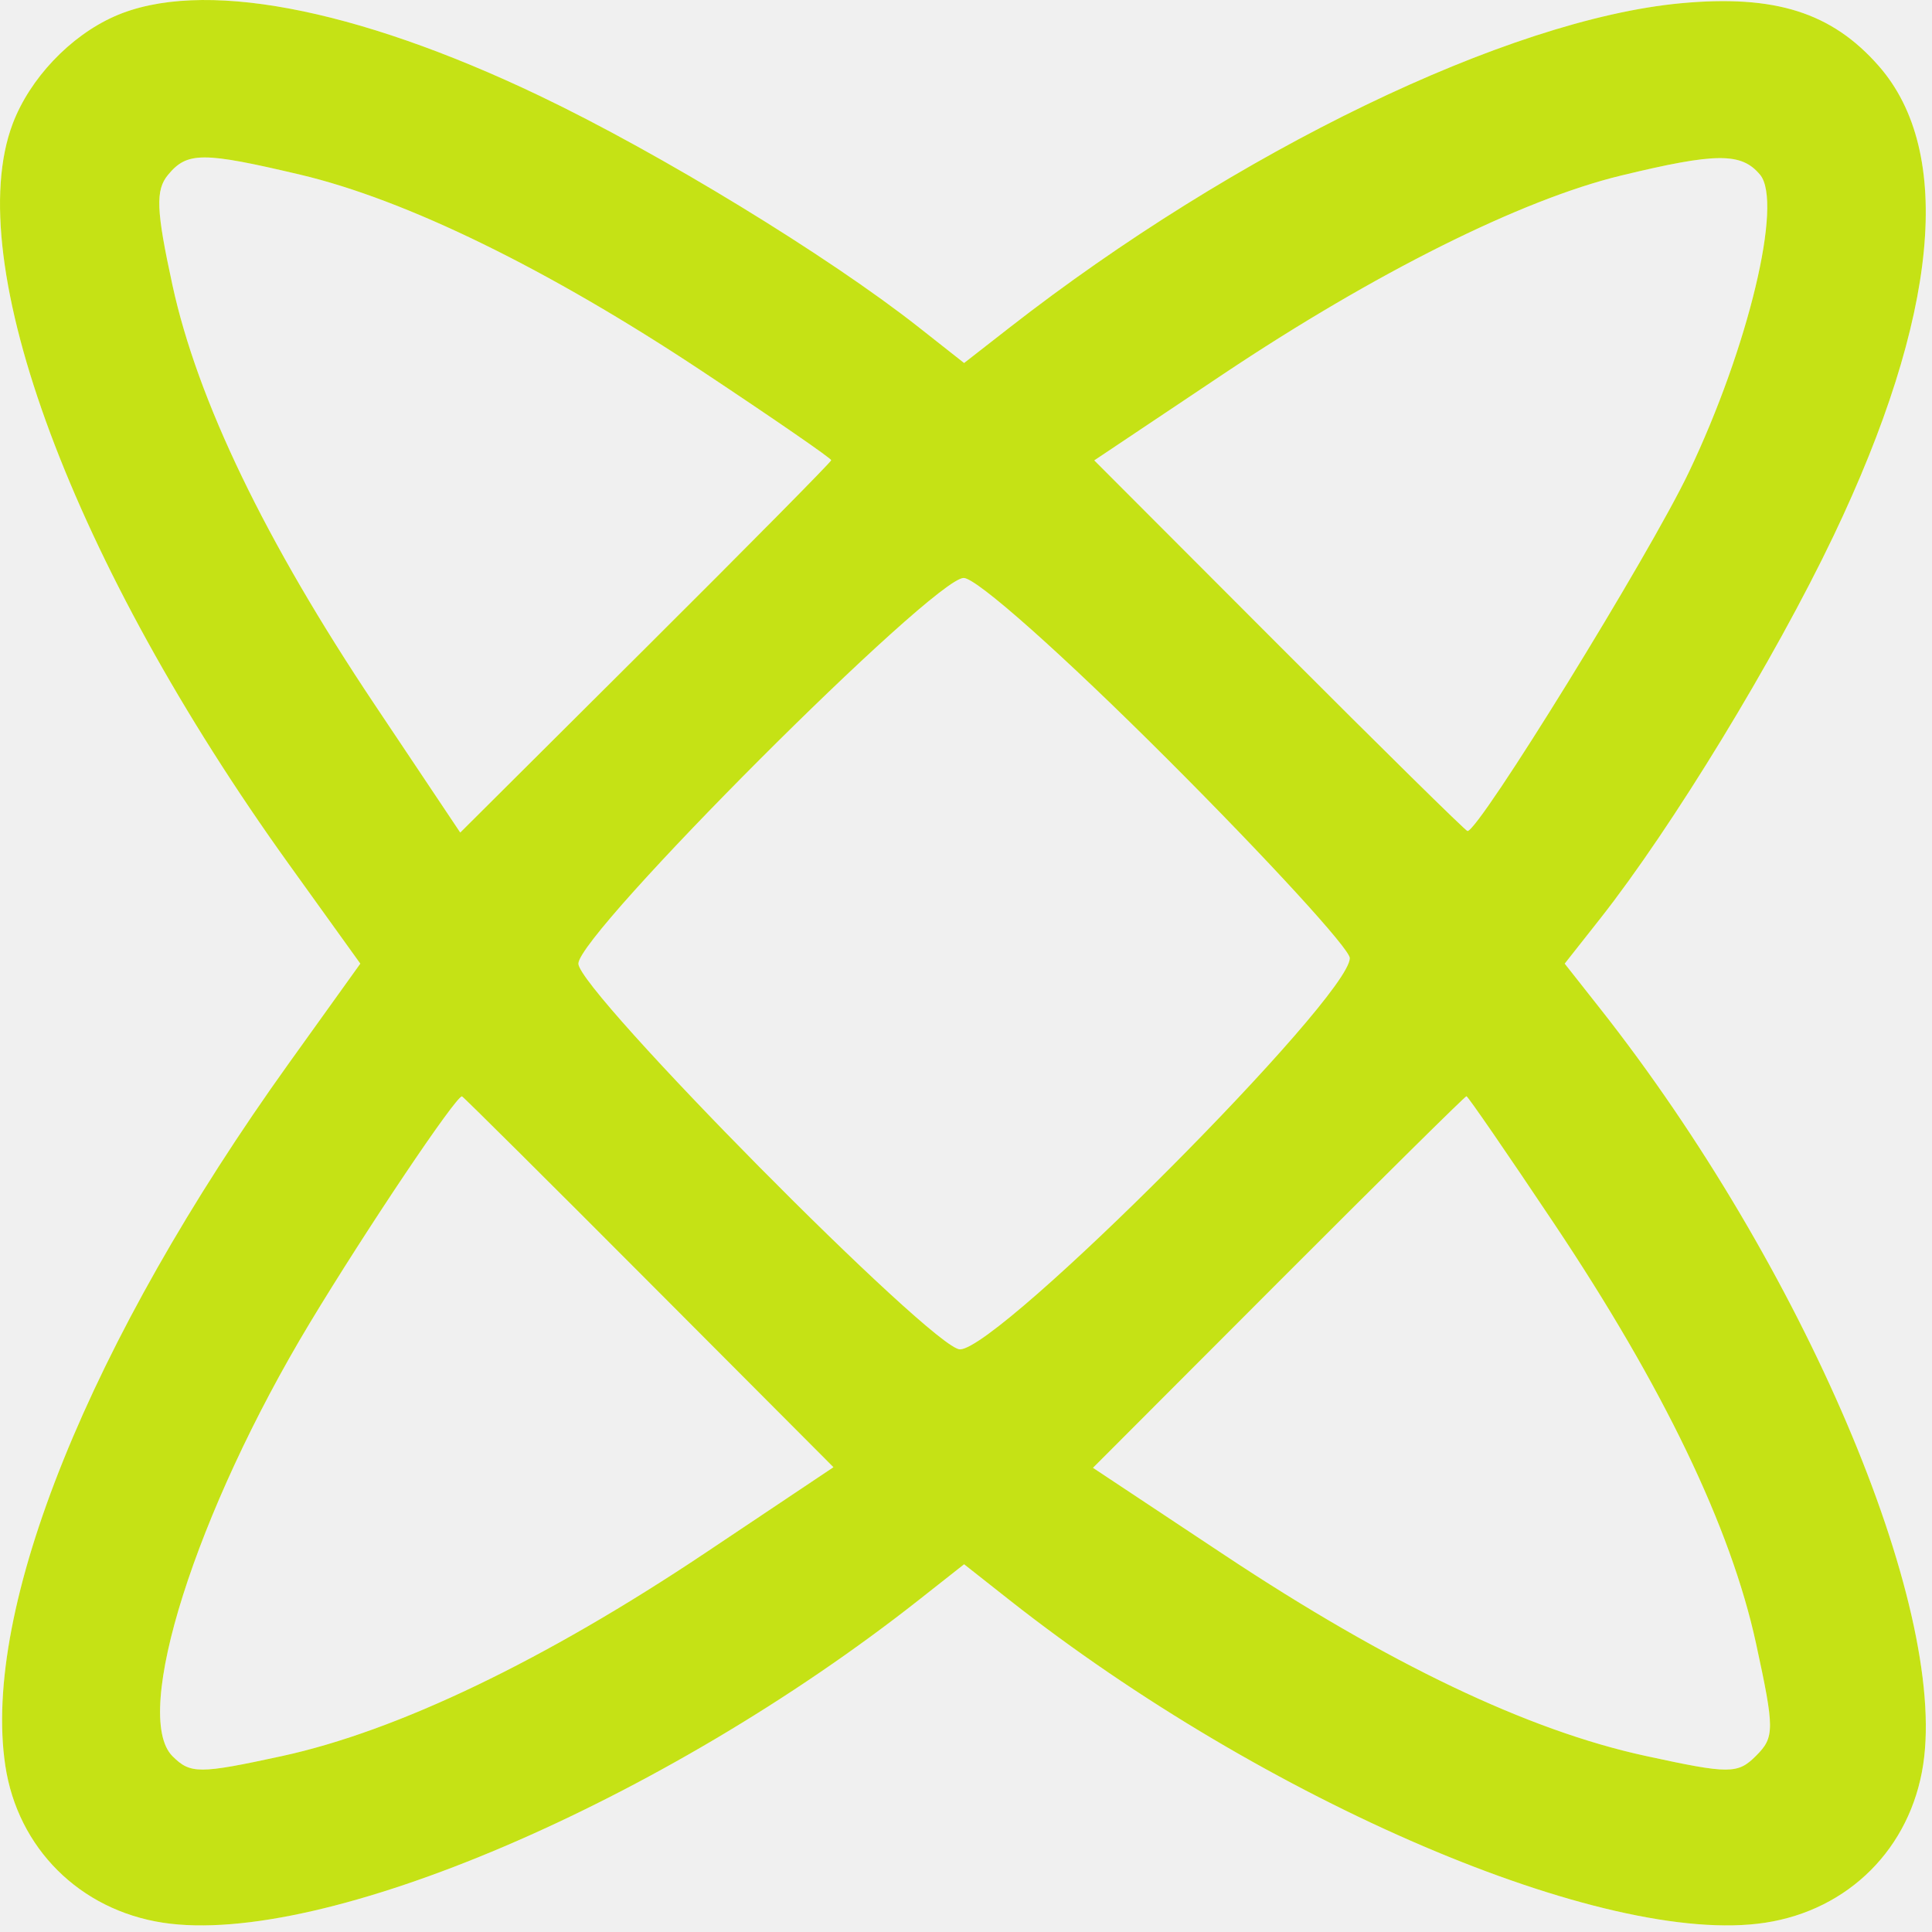
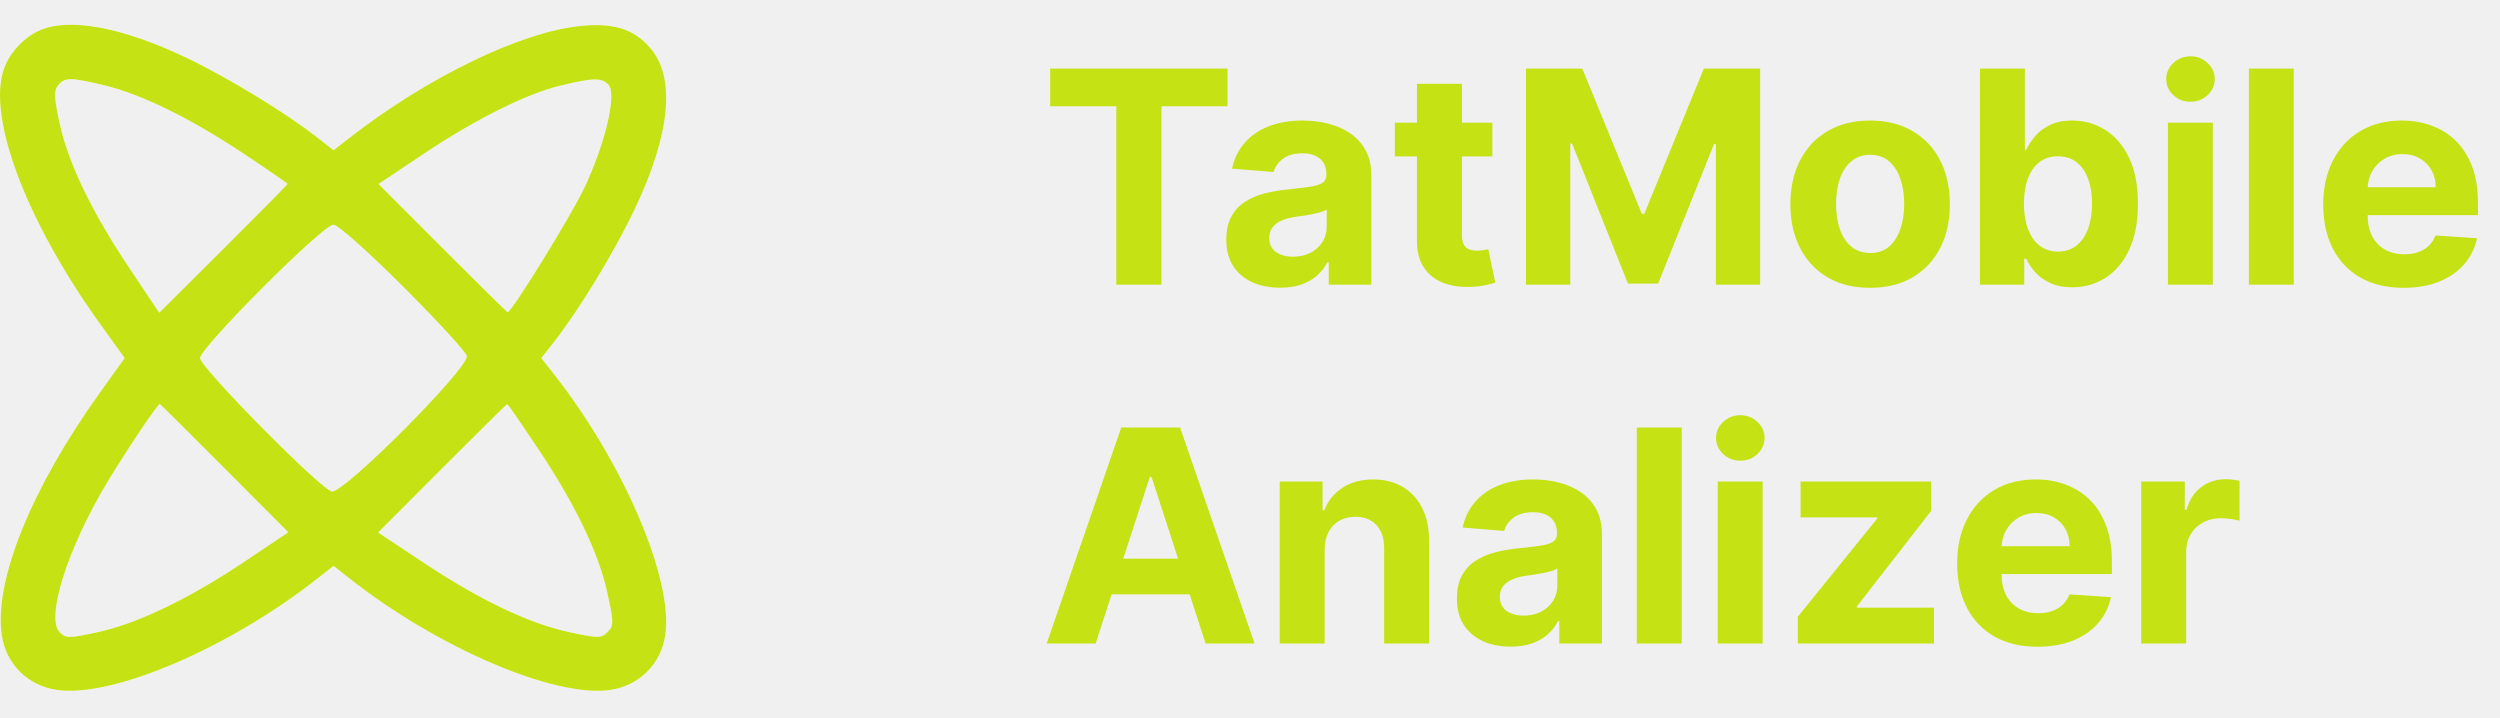
- <svg xmlns="http://www.w3.org/2000/svg" width="54" height="54" viewBox="0 0 54 54" fill="none">
-   <g clip-path="url(#clip0_136_2457)">
-     <path fill-rule="evenodd" clip-rule="evenodd" d="M3.196 0.459C1.957 1.009 0.833 2.196 0.355 3.458C-1.107 7.316 2.043 15.762 8.074 24.155L10.071 26.934L8.078 29.713C2.507 37.484 -0.511 44.957 0.148 49.348C0.494 51.656 2.23 53.386 4.557 53.741C9.024 54.422 18.514 50.368 25.683 44.718L26.947 43.722L28.21 44.718C35.379 50.368 44.869 54.422 49.336 53.741C51.671 53.385 53.397 51.659 53.753 49.324C54.434 44.857 50.38 35.366 44.73 28.197L43.734 26.934L44.73 25.671C46.736 23.126 49.599 18.43 51.246 14.982C54.183 8.833 54.624 4.249 52.51 1.842C51.198 0.347 49.611 -0.155 46.976 0.091C42.154 0.542 34.546 4.219 28.21 9.161L26.947 10.146L25.683 9.15C23.155 7.158 18.452 4.287 15.074 2.674C9.89 0.198 5.586 -0.604 3.196 0.459ZM8.386 4.881C11.35 5.58 15.316 7.518 19.619 10.372C21.611 11.693 23.237 12.814 23.233 12.863C23.228 12.913 20.893 15.275 18.044 18.112L12.864 23.27L10.476 19.699C7.415 15.123 5.518 11.187 4.819 7.964C4.364 5.869 4.342 5.313 4.698 4.885C5.233 4.24 5.665 4.24 8.386 4.881ZM49.195 4.885C49.839 5.661 48.869 9.709 47.203 13.2C46.097 15.518 41.339 23.23 41.017 23.228C40.968 23.228 38.6 20.896 35.757 18.048L30.585 12.868L34.169 10.471C38.418 7.631 42.522 5.581 45.309 4.907C47.974 4.262 48.675 4.259 49.195 4.885ZM32.646 21.235C35.441 24.029 37.727 26.524 37.727 26.779C37.727 27.884 27.931 37.715 26.831 37.715C26.08 37.715 16.166 27.693 16.166 26.934C16.166 26.091 26.093 16.154 26.935 16.154C27.298 16.154 29.721 18.31 32.646 21.235ZM18.13 35.829L23.295 41.009L19.718 43.401C15.219 46.409 11.107 48.383 7.876 49.084C5.565 49.585 5.321 49.585 4.821 49.086C3.674 47.938 5.474 42.262 8.663 36.972C10.234 34.368 12.743 30.63 12.913 30.644C12.942 30.647 15.29 32.98 18.13 35.829ZM43.431 34.19C46.486 38.758 48.376 42.687 49.081 45.932C49.602 48.334 49.602 48.555 49.085 49.072C48.569 49.589 48.346 49.589 45.992 49.078C42.713 48.367 38.811 46.505 34.222 43.462L30.549 41.026L35.734 35.833C38.586 32.977 40.95 30.64 40.988 30.64C41.026 30.64 42.126 32.237 43.431 34.19Z" fill="white" />
-     <path fill-rule="evenodd" clip-rule="evenodd" d="M3.196 0.459C1.957 1.009 0.833 2.196 0.355 3.458C-1.107 7.316 2.043 15.762 8.074 24.155L10.071 26.934L8.078 29.713C2.507 37.484 -0.511 44.957 0.148 49.348C0.494 51.656 2.23 53.386 4.557 53.741C9.024 54.422 18.514 50.368 25.683 44.718L26.947 43.722L28.21 44.718C35.379 50.368 44.869 54.422 49.336 53.741C51.671 53.385 53.397 51.659 53.753 49.324C54.434 44.857 50.38 35.366 44.73 28.197L43.734 26.934L44.73 25.671C46.736 23.126 49.599 18.43 51.246 14.982C54.183 8.833 54.624 4.249 52.51 1.842C51.198 0.347 49.611 -0.155 46.976 0.091C42.154 0.542 34.546 4.219 28.21 9.161L26.947 10.146L25.683 9.15C23.155 7.158 18.452 4.287 15.074 2.674C9.89 0.198 5.586 -0.604 3.196 0.459ZM8.386 4.881C11.35 5.58 15.316 7.518 19.619 10.372C21.611 11.693 23.237 12.814 23.233 12.863C23.228 12.913 20.893 15.275 18.044 18.112L12.864 23.27L10.476 19.699C7.415 15.123 5.518 11.187 4.819 7.964C4.364 5.869 4.342 5.313 4.698 4.885C5.233 4.24 5.665 4.24 8.386 4.881ZM49.195 4.885C49.839 5.661 48.869 9.709 47.203 13.2C46.097 15.518 41.339 23.23 41.017 23.228C40.968 23.228 38.6 20.896 35.757 18.048L30.585 12.868L34.169 10.471C38.418 7.631 42.522 5.581 45.309 4.907C47.974 4.262 48.675 4.259 49.195 4.885ZM32.646 21.235C35.441 24.029 37.727 26.524 37.727 26.779C37.727 27.884 27.931 37.715 26.831 37.715C26.08 37.715 16.166 27.693 16.166 26.934C16.166 26.091 26.093 16.154 26.935 16.154C27.298 16.154 29.721 18.31 32.646 21.235ZM18.13 35.829L23.295 41.009L19.718 43.401C15.219 46.409 11.107 48.383 7.876 49.084C5.565 49.585 5.321 49.585 4.821 49.086C3.674 47.938 5.474 42.262 8.663 36.972C10.234 34.368 12.743 30.63 12.913 30.644C12.942 30.647 15.29 32.98 18.13 35.829ZM43.431 34.19C46.486 38.758 48.376 42.687 49.081 45.932C49.602 48.334 49.602 48.555 49.085 49.072C48.569 49.589 48.346 49.589 45.992 49.078C42.713 48.367 38.811 46.505 34.222 43.462L30.549 41.026L35.734 35.833C38.586 32.977 40.95 30.64 40.988 30.64C41.026 30.64 42.126 32.237 43.431 34.19Z" fill="#C5E215" />
+ <svg xmlns="http://www.w3.org/2000/svg" width="202" height="58" viewBox="0 0 202 58" fill="none">
+   <g clip-path="url(#clip0_308_352)">
+     <path fill-rule="evenodd" clip-rule="evenodd" d="M3.196 2.459C1.957 3.009 0.833 4.196 0.355 5.458C-1.107 9.316 2.043 17.762 8.074 26.155L10.071 28.934L8.078 31.713C2.507 39.484 -0.511 46.957 0.148 51.348C0.494 53.656 2.23 55.386 4.557 55.741C9.024 56.422 18.514 52.368 25.683 46.718L26.947 45.722L28.21 46.718C35.379 52.368 44.869 56.422 49.336 55.741C51.671 55.385 53.397 53.659 53.753 51.324C54.434 46.857 50.38 37.366 44.73 30.197L43.734 28.934L44.73 27.671C46.736 25.126 49.599 20.43 51.246 16.982C54.183 10.833 54.624 6.249 52.51 3.842C51.198 2.347 49.611 1.845 46.976 2.091C42.154 2.542 34.546 6.219 28.21 11.161L26.947 12.146L25.683 11.15C23.155 9.158 18.452 6.287 15.074 4.674C9.89 2.198 5.586 1.396 3.196 2.459ZM8.386 6.881C11.35 7.58 15.316 9.518 19.619 12.372C21.611 13.693 23.237 14.814 23.233 14.863C23.228 14.913 20.893 17.275 18.044 20.112L12.864 25.27L10.476 21.699C7.415 17.123 5.518 13.187 4.819 9.964C4.364 7.869 4.342 7.313 4.698 6.885C5.233 6.24 5.665 6.24 8.386 6.881ZM49.195 6.885C49.839 7.661 48.869 11.709 47.203 15.2C46.097 17.518 41.339 25.23 41.017 25.228C40.968 25.228 38.6 22.896 35.757 20.048L30.585 14.868L34.169 12.471C38.418 9.631 42.522 7.581 45.309 6.907C47.974 6.262 48.675 6.259 49.195 6.885ZM32.646 23.235C35.441 26.029 37.727 28.524 37.727 28.779C37.727 29.884 27.931 39.715 26.831 39.715C26.08 39.715 16.166 29.693 16.166 28.934C16.166 28.091 26.093 18.154 26.935 18.154C27.298 18.154 29.721 20.31 32.646 23.235ZM18.13 37.829L23.295 43.009L19.718 45.401C15.219 48.409 11.107 50.383 7.876 51.084C5.565 51.585 5.321 51.585 4.821 51.086C3.674 49.938 5.474 44.262 8.663 38.972C10.234 36.368 12.743 32.63 12.913 32.644C12.942 32.647 15.29 34.98 18.13 37.829ZM43.431 36.19C46.486 40.758 48.376 44.687 49.081 47.932C49.602 50.334 49.602 50.555 49.085 51.072C48.569 51.589 48.346 51.589 45.992 51.078C42.713 50.367 38.811 48.505 34.222 45.462L30.549 43.026L35.734 37.833C38.586 34.977 40.95 32.64 40.988 32.64C41.026 32.64 42.126 34.237 43.431 36.19Z" fill="white" />
+     <path fill-rule="evenodd" clip-rule="evenodd" d="M3.196 2.459C1.957 3.009 0.833 4.196 0.355 5.458C-1.107 9.316 2.043 17.762 8.074 26.155L10.071 28.934L8.078 31.713C2.507 39.484 -0.511 46.957 0.148 51.348C0.494 53.656 2.23 55.386 4.557 55.741C9.024 56.422 18.514 52.368 25.683 46.718L26.947 45.722L28.21 46.718C35.379 52.368 44.869 56.422 49.336 55.741C51.671 55.385 53.397 53.659 53.753 51.324C54.434 46.857 50.38 37.366 44.73 30.197L43.734 28.934L44.73 27.671C46.736 25.126 49.599 20.43 51.246 16.982C54.183 10.833 54.624 6.249 52.51 3.842C51.198 2.347 49.611 1.845 46.976 2.091C42.154 2.542 34.546 6.219 28.21 11.161L26.947 12.146L25.683 11.15C23.155 9.158 18.452 6.287 15.074 4.674C9.89 2.198 5.586 1.396 3.196 2.459ZM8.386 6.881C11.35 7.58 15.316 9.518 19.619 12.372C21.611 13.693 23.237 14.814 23.233 14.863C23.228 14.913 20.893 17.275 18.044 20.112L12.864 25.27L10.476 21.699C7.415 17.123 5.518 13.187 4.819 9.964C4.364 7.869 4.342 7.313 4.698 6.885C5.233 6.24 5.665 6.24 8.386 6.881ZM49.195 6.885C49.839 7.661 48.869 11.709 47.203 15.2C46.097 17.518 41.339 25.23 41.017 25.228C40.968 25.228 38.6 22.896 35.757 20.048L30.585 14.868L34.169 12.471C38.418 9.631 42.522 7.581 45.309 6.907C47.974 6.262 48.675 6.259 49.195 6.885ZM32.646 23.235C35.441 26.029 37.727 28.524 37.727 28.779C37.727 29.884 27.931 39.715 26.831 39.715C26.08 39.715 16.166 29.693 16.166 28.934C16.166 28.091 26.093 18.154 26.935 18.154C27.298 18.154 29.721 20.31 32.646 23.235ZM18.13 37.829L23.295 43.009L19.718 45.401C15.219 48.409 11.107 50.383 7.876 51.084C5.565 51.585 5.321 51.585 4.821 51.086C3.674 49.938 5.474 44.262 8.663 38.972C10.234 36.368 12.743 32.63 12.913 32.644C12.942 32.647 15.29 34.98 18.13 37.829ZM43.431 36.19C46.486 40.758 48.376 44.687 49.081 47.932C49.602 50.334 49.602 50.555 49.085 51.072C48.569 51.589 48.346 51.589 45.992 51.078C42.713 50.367 38.811 48.505 34.222 45.462L30.549 43.026L35.734 37.833C38.586 34.977 40.95 32.64 40.988 32.64C41.026 32.64 42.126 34.237 43.431 36.19Z" fill="#C5E215" />
  </g>
+   <path d="M84.852 8.588V5.545H99.188V8.588H93.844V23H90.196V8.588H84.852ZM103.432 23.247C102.597 23.247 101.852 23.102 101.199 22.812C100.545 22.517 100.028 22.082 99.648 21.509C99.273 20.929 99.085 20.207 99.085 19.344C99.085 18.616 99.219 18.006 99.486 17.511C99.753 17.017 100.116 16.619 100.577 16.318C101.037 16.017 101.56 15.79 102.145 15.636C102.736 15.483 103.355 15.375 104.003 15.312C104.764 15.233 105.378 15.159 105.844 15.091C106.31 15.017 106.648 14.909 106.858 14.767C107.068 14.625 107.173 14.415 107.173 14.136V14.085C107.173 13.546 107.003 13.128 106.662 12.832C106.327 12.537 105.849 12.389 105.23 12.389C104.577 12.389 104.057 12.534 103.67 12.824C103.284 13.108 103.028 13.466 102.903 13.898L99.546 13.625C99.716 12.829 100.051 12.142 100.551 11.562C101.051 10.977 101.696 10.528 102.486 10.216C103.281 9.898 104.202 9.739 105.247 9.739C105.974 9.739 106.67 9.824 107.335 9.994C108.006 10.165 108.599 10.429 109.116 10.787C109.639 11.145 110.051 11.605 110.352 12.168C110.653 12.724 110.804 13.392 110.804 14.171V23H107.361V21.185H107.259C107.048 21.594 106.767 21.954 106.415 22.267C106.062 22.574 105.639 22.815 105.145 22.991C104.651 23.162 104.08 23.247 103.432 23.247ZM104.472 20.741C105.006 20.741 105.477 20.636 105.886 20.426C106.295 20.21 106.616 19.921 106.849 19.557C107.082 19.193 107.199 18.781 107.199 18.321V16.932C107.085 17.006 106.929 17.074 106.73 17.136C106.537 17.193 106.318 17.247 106.074 17.298C105.83 17.344 105.585 17.386 105.341 17.426C105.097 17.46 104.875 17.491 104.676 17.52C104.25 17.582 103.878 17.682 103.56 17.818C103.241 17.954 102.994 18.139 102.818 18.372C102.642 18.599 102.554 18.884 102.554 19.224C102.554 19.719 102.733 20.097 103.091 20.358C103.455 20.614 103.915 20.741 104.472 20.741ZM120.584 9.909V12.636H112.7V9.909H120.584ZM114.49 6.773H118.121V18.977C118.121 19.312 118.172 19.574 118.274 19.761C118.376 19.943 118.518 20.071 118.7 20.145C118.888 20.219 119.104 20.256 119.348 20.256C119.518 20.256 119.689 20.241 119.859 20.213C120.03 20.179 120.161 20.153 120.251 20.136L120.822 22.838C120.641 22.895 120.385 22.96 120.055 23.034C119.726 23.114 119.325 23.162 118.854 23.179C117.979 23.213 117.212 23.097 116.553 22.829C115.899 22.562 115.391 22.148 115.027 21.585C114.663 21.023 114.484 20.312 114.49 19.454V6.773ZM123.298 5.545H127.849L132.656 17.273H132.861L137.668 5.545H142.219V23H138.639V11.639H138.494L133.977 22.915H131.54L127.023 11.597H126.878V23H123.298V5.545ZM151.106 23.256C149.782 23.256 148.637 22.974 147.671 22.412C146.711 21.844 145.969 21.054 145.447 20.043C144.924 19.026 144.663 17.847 144.663 16.506C144.663 15.153 144.924 13.972 145.447 12.96C145.969 11.943 146.711 11.153 147.671 10.591C148.637 10.023 149.782 9.739 151.106 9.739C152.43 9.739 153.572 10.023 154.532 10.591C155.498 11.153 156.242 11.943 156.765 12.96C157.288 13.972 157.549 15.153 157.549 16.506C157.549 17.847 157.288 19.026 156.765 20.043C156.242 21.054 155.498 21.844 154.532 22.412C153.572 22.974 152.43 23.256 151.106 23.256ZM151.123 20.443C151.725 20.443 152.228 20.273 152.631 19.932C153.035 19.585 153.339 19.114 153.543 18.517C153.754 17.921 153.859 17.241 153.859 16.48C153.859 15.719 153.754 15.04 153.543 14.443C153.339 13.847 153.035 13.375 152.631 13.028C152.228 12.682 151.725 12.508 151.123 12.508C150.515 12.508 150.004 12.682 149.589 13.028C149.18 13.375 148.87 13.847 148.66 14.443C148.455 15.04 148.353 15.719 148.353 16.48C148.353 17.241 148.455 17.921 148.66 18.517C148.87 19.114 149.18 19.585 149.589 19.932C150.004 20.273 150.515 20.443 151.123 20.443ZM159.978 23V5.545H163.609V12.108H163.719C163.879 11.756 164.109 11.398 164.41 11.034C164.717 10.665 165.114 10.358 165.603 10.114C166.097 9.864 166.711 9.739 167.444 9.739C168.398 9.739 169.279 9.989 170.086 10.489C170.893 10.983 171.538 11.73 172.021 12.73C172.504 13.724 172.745 14.972 172.745 16.472C172.745 17.932 172.509 19.165 172.038 20.171C171.572 21.171 170.935 21.929 170.129 22.446C169.327 22.957 168.43 23.213 167.435 23.213C166.731 23.213 166.131 23.097 165.637 22.864C165.148 22.631 164.748 22.338 164.435 21.986C164.123 21.628 163.884 21.267 163.719 20.903H163.558V23H159.978ZM163.532 16.454C163.532 17.233 163.64 17.912 163.856 18.491C164.072 19.071 164.384 19.523 164.793 19.847C165.202 20.165 165.7 20.324 166.285 20.324C166.876 20.324 167.376 20.162 167.785 19.838C168.194 19.509 168.504 19.054 168.714 18.474C168.93 17.889 169.038 17.216 169.038 16.454C169.038 15.699 168.933 15.034 168.722 14.46C168.512 13.886 168.202 13.438 167.793 13.114C167.384 12.79 166.881 12.628 166.285 12.628C165.694 12.628 165.194 12.784 164.785 13.097C164.381 13.409 164.072 13.852 163.856 14.426C163.64 15 163.532 15.676 163.532 16.454ZM175.168 23V9.909H178.798V23H175.168ZM176.991 8.222C176.452 8.222 175.989 8.043 175.602 7.685C175.222 7.321 175.031 6.886 175.031 6.381C175.031 5.881 175.222 5.452 175.602 5.094C175.989 4.73 176.452 4.548 176.991 4.548C177.531 4.548 177.991 4.73 178.372 5.094C178.759 5.452 178.952 5.881 178.952 6.381C178.952 6.886 178.759 7.321 178.372 7.685C177.991 8.043 177.531 8.222 176.991 8.222ZM185.337 5.545V23H181.707V5.545H185.337ZM194.212 23.256C192.865 23.256 191.706 22.983 190.734 22.438C189.768 21.886 189.024 21.108 188.501 20.102C187.979 19.091 187.717 17.895 187.717 16.514C187.717 15.168 187.979 13.986 188.501 12.969C189.024 11.952 189.76 11.159 190.709 10.591C191.663 10.023 192.783 9.739 194.067 9.739C194.93 9.739 195.734 9.878 196.479 10.156C197.229 10.429 197.882 10.841 198.439 11.392C199.001 11.943 199.439 12.636 199.751 13.472C200.064 14.301 200.22 15.273 200.22 16.386V17.384H189.166V15.133H196.803C196.803 14.611 196.689 14.148 196.462 13.744C196.234 13.341 195.919 13.026 195.516 12.798C195.118 12.565 194.655 12.449 194.126 12.449C193.575 12.449 193.087 12.577 192.661 12.832C192.24 13.082 191.911 13.421 191.672 13.847C191.433 14.267 191.311 14.736 191.305 15.253V17.392C191.305 18.04 191.425 18.599 191.663 19.071C191.908 19.543 192.251 19.906 192.695 20.162C193.138 20.418 193.663 20.546 194.271 20.546C194.675 20.546 195.044 20.489 195.379 20.375C195.714 20.261 196.001 20.091 196.24 19.864C196.479 19.636 196.661 19.358 196.786 19.028L200.143 19.25C199.973 20.057 199.624 20.761 199.095 21.364C198.572 21.96 197.896 22.426 197.067 22.761C196.243 23.091 195.291 23.256 194.212 23.256ZM88.526 52H84.571L90.597 34.545H95.352L101.369 52H97.415L93.043 38.534H92.906L88.526 52ZM88.278 45.139H97.619V48.02H88.278V45.139ZM107.033 44.432V52H103.402V38.909H106.862V41.219H107.016C107.305 40.457 107.791 39.855 108.473 39.412C109.155 38.963 109.982 38.739 110.953 38.739C111.862 38.739 112.655 38.938 113.331 39.335C114.007 39.733 114.533 40.301 114.908 41.04C115.283 41.773 115.47 42.648 115.47 43.665V52H111.839V44.312C111.845 43.511 111.641 42.886 111.226 42.438C110.811 41.983 110.24 41.756 109.513 41.756C109.024 41.756 108.592 41.861 108.217 42.071C107.848 42.281 107.558 42.588 107.348 42.992C107.143 43.389 107.038 43.869 107.033 44.432ZM122.065 52.247C121.229 52.247 120.485 52.102 119.832 51.812C119.178 51.517 118.661 51.082 118.281 50.508C117.906 49.929 117.718 49.207 117.718 48.344C117.718 47.617 117.852 47.006 118.119 46.511C118.386 46.017 118.749 45.619 119.21 45.318C119.67 45.017 120.192 44.79 120.778 44.636C121.369 44.483 121.988 44.375 122.636 44.312C123.397 44.233 124.011 44.159 124.477 44.091C124.942 44.017 125.281 43.909 125.491 43.767C125.701 43.625 125.806 43.415 125.806 43.136V43.085C125.806 42.545 125.636 42.128 125.295 41.832C124.96 41.537 124.482 41.389 123.863 41.389C123.21 41.389 122.69 41.534 122.303 41.824C121.917 42.108 121.661 42.466 121.536 42.898L118.178 42.625C118.349 41.83 118.684 41.142 119.184 40.562C119.684 39.977 120.329 39.528 121.119 39.216C121.914 38.898 122.835 38.739 123.88 38.739C124.607 38.739 125.303 38.824 125.968 38.994C126.638 39.165 127.232 39.429 127.749 39.787C128.272 40.145 128.684 40.605 128.985 41.168C129.286 41.724 129.437 42.392 129.437 43.17V52H125.994V50.185H125.891C125.681 50.594 125.4 50.955 125.048 51.267C124.695 51.574 124.272 51.815 123.778 51.992C123.283 52.162 122.712 52.247 122.065 52.247ZM123.104 49.742C123.638 49.742 124.11 49.636 124.519 49.426C124.928 49.21 125.249 48.92 125.482 48.557C125.715 48.193 125.832 47.781 125.832 47.321V45.932C125.718 46.006 125.562 46.074 125.363 46.136C125.17 46.193 124.951 46.247 124.707 46.298C124.462 46.344 124.218 46.386 123.974 46.426C123.729 46.46 123.508 46.492 123.309 46.52C122.883 46.582 122.511 46.682 122.192 46.818C121.874 46.955 121.627 47.139 121.451 47.372C121.275 47.599 121.187 47.883 121.187 48.224C121.187 48.719 121.366 49.097 121.724 49.358C122.087 49.614 122.548 49.742 123.104 49.742ZM135.884 34.545V52H132.254V34.545H135.884ZM138.793 52V38.909H142.423V52H138.793ZM140.616 37.222C140.077 37.222 139.614 37.043 139.227 36.685C138.847 36.321 138.656 35.886 138.656 35.381C138.656 34.881 138.847 34.452 139.227 34.094C139.614 33.73 140.077 33.548 140.616 33.548C141.156 33.548 141.616 33.73 141.997 34.094C142.384 34.452 142.577 34.881 142.577 35.381C142.577 35.886 142.384 36.321 141.997 36.685C141.616 37.043 141.156 37.222 140.616 37.222ZM145.263 52V49.835L151.673 41.901V41.807H145.485V38.909H156.045V41.27L150.028 49.008V49.102H156.266V52H145.263ZM164.634 52.256C163.287 52.256 162.128 51.983 161.156 51.438C160.19 50.886 159.446 50.108 158.923 49.102C158.401 48.091 158.139 46.895 158.139 45.514C158.139 44.168 158.401 42.986 158.923 41.969C159.446 40.952 160.182 40.159 161.131 39.591C162.085 39.023 163.205 38.739 164.489 38.739C165.352 38.739 166.156 38.878 166.901 39.156C167.651 39.429 168.304 39.841 168.861 40.392C169.423 40.943 169.861 41.636 170.173 42.472C170.486 43.301 170.642 44.273 170.642 45.386V46.383H159.588V44.133H167.224C167.224 43.611 167.111 43.148 166.884 42.744C166.656 42.341 166.341 42.026 165.938 41.798C165.54 41.565 165.077 41.449 164.548 41.449C163.997 41.449 163.509 41.577 163.082 41.832C162.662 42.082 162.332 42.42 162.094 42.847C161.855 43.267 161.733 43.736 161.727 44.253V46.392C161.727 47.04 161.847 47.599 162.085 48.071C162.33 48.543 162.673 48.906 163.116 49.162C163.56 49.418 164.085 49.545 164.693 49.545C165.097 49.545 165.466 49.489 165.801 49.375C166.136 49.261 166.423 49.091 166.662 48.864C166.901 48.636 167.082 48.358 167.207 48.028L170.565 48.25C170.395 49.057 170.045 49.761 169.517 50.364C168.994 50.96 168.318 51.426 167.489 51.761C166.665 52.091 165.713 52.256 164.634 52.256ZM173.011 52V38.909H176.531V41.193H176.668C176.906 40.381 177.307 39.767 177.869 39.352C178.432 38.932 179.08 38.722 179.812 38.722C179.994 38.722 180.19 38.733 180.401 38.756C180.611 38.778 180.795 38.81 180.955 38.849V42.071C180.784 42.02 180.548 41.974 180.247 41.935C179.946 41.895 179.67 41.875 179.42 41.875C178.886 41.875 178.409 41.992 177.989 42.224C177.574 42.452 177.244 42.77 177 43.179C176.761 43.588 176.642 44.06 176.642 44.594V52H173.011Z" fill="#C5E215" />
  <defs>
-     <clipPath id="clip0_136_2457">
-       <rect width="54" height="54" fill="white" />
+     <clipPath id="clip0_308_352">
+       <rect width="54" height="54" fill="white" transform="translate(0 2)" />
    </clipPath>
  </defs>
</svg>
